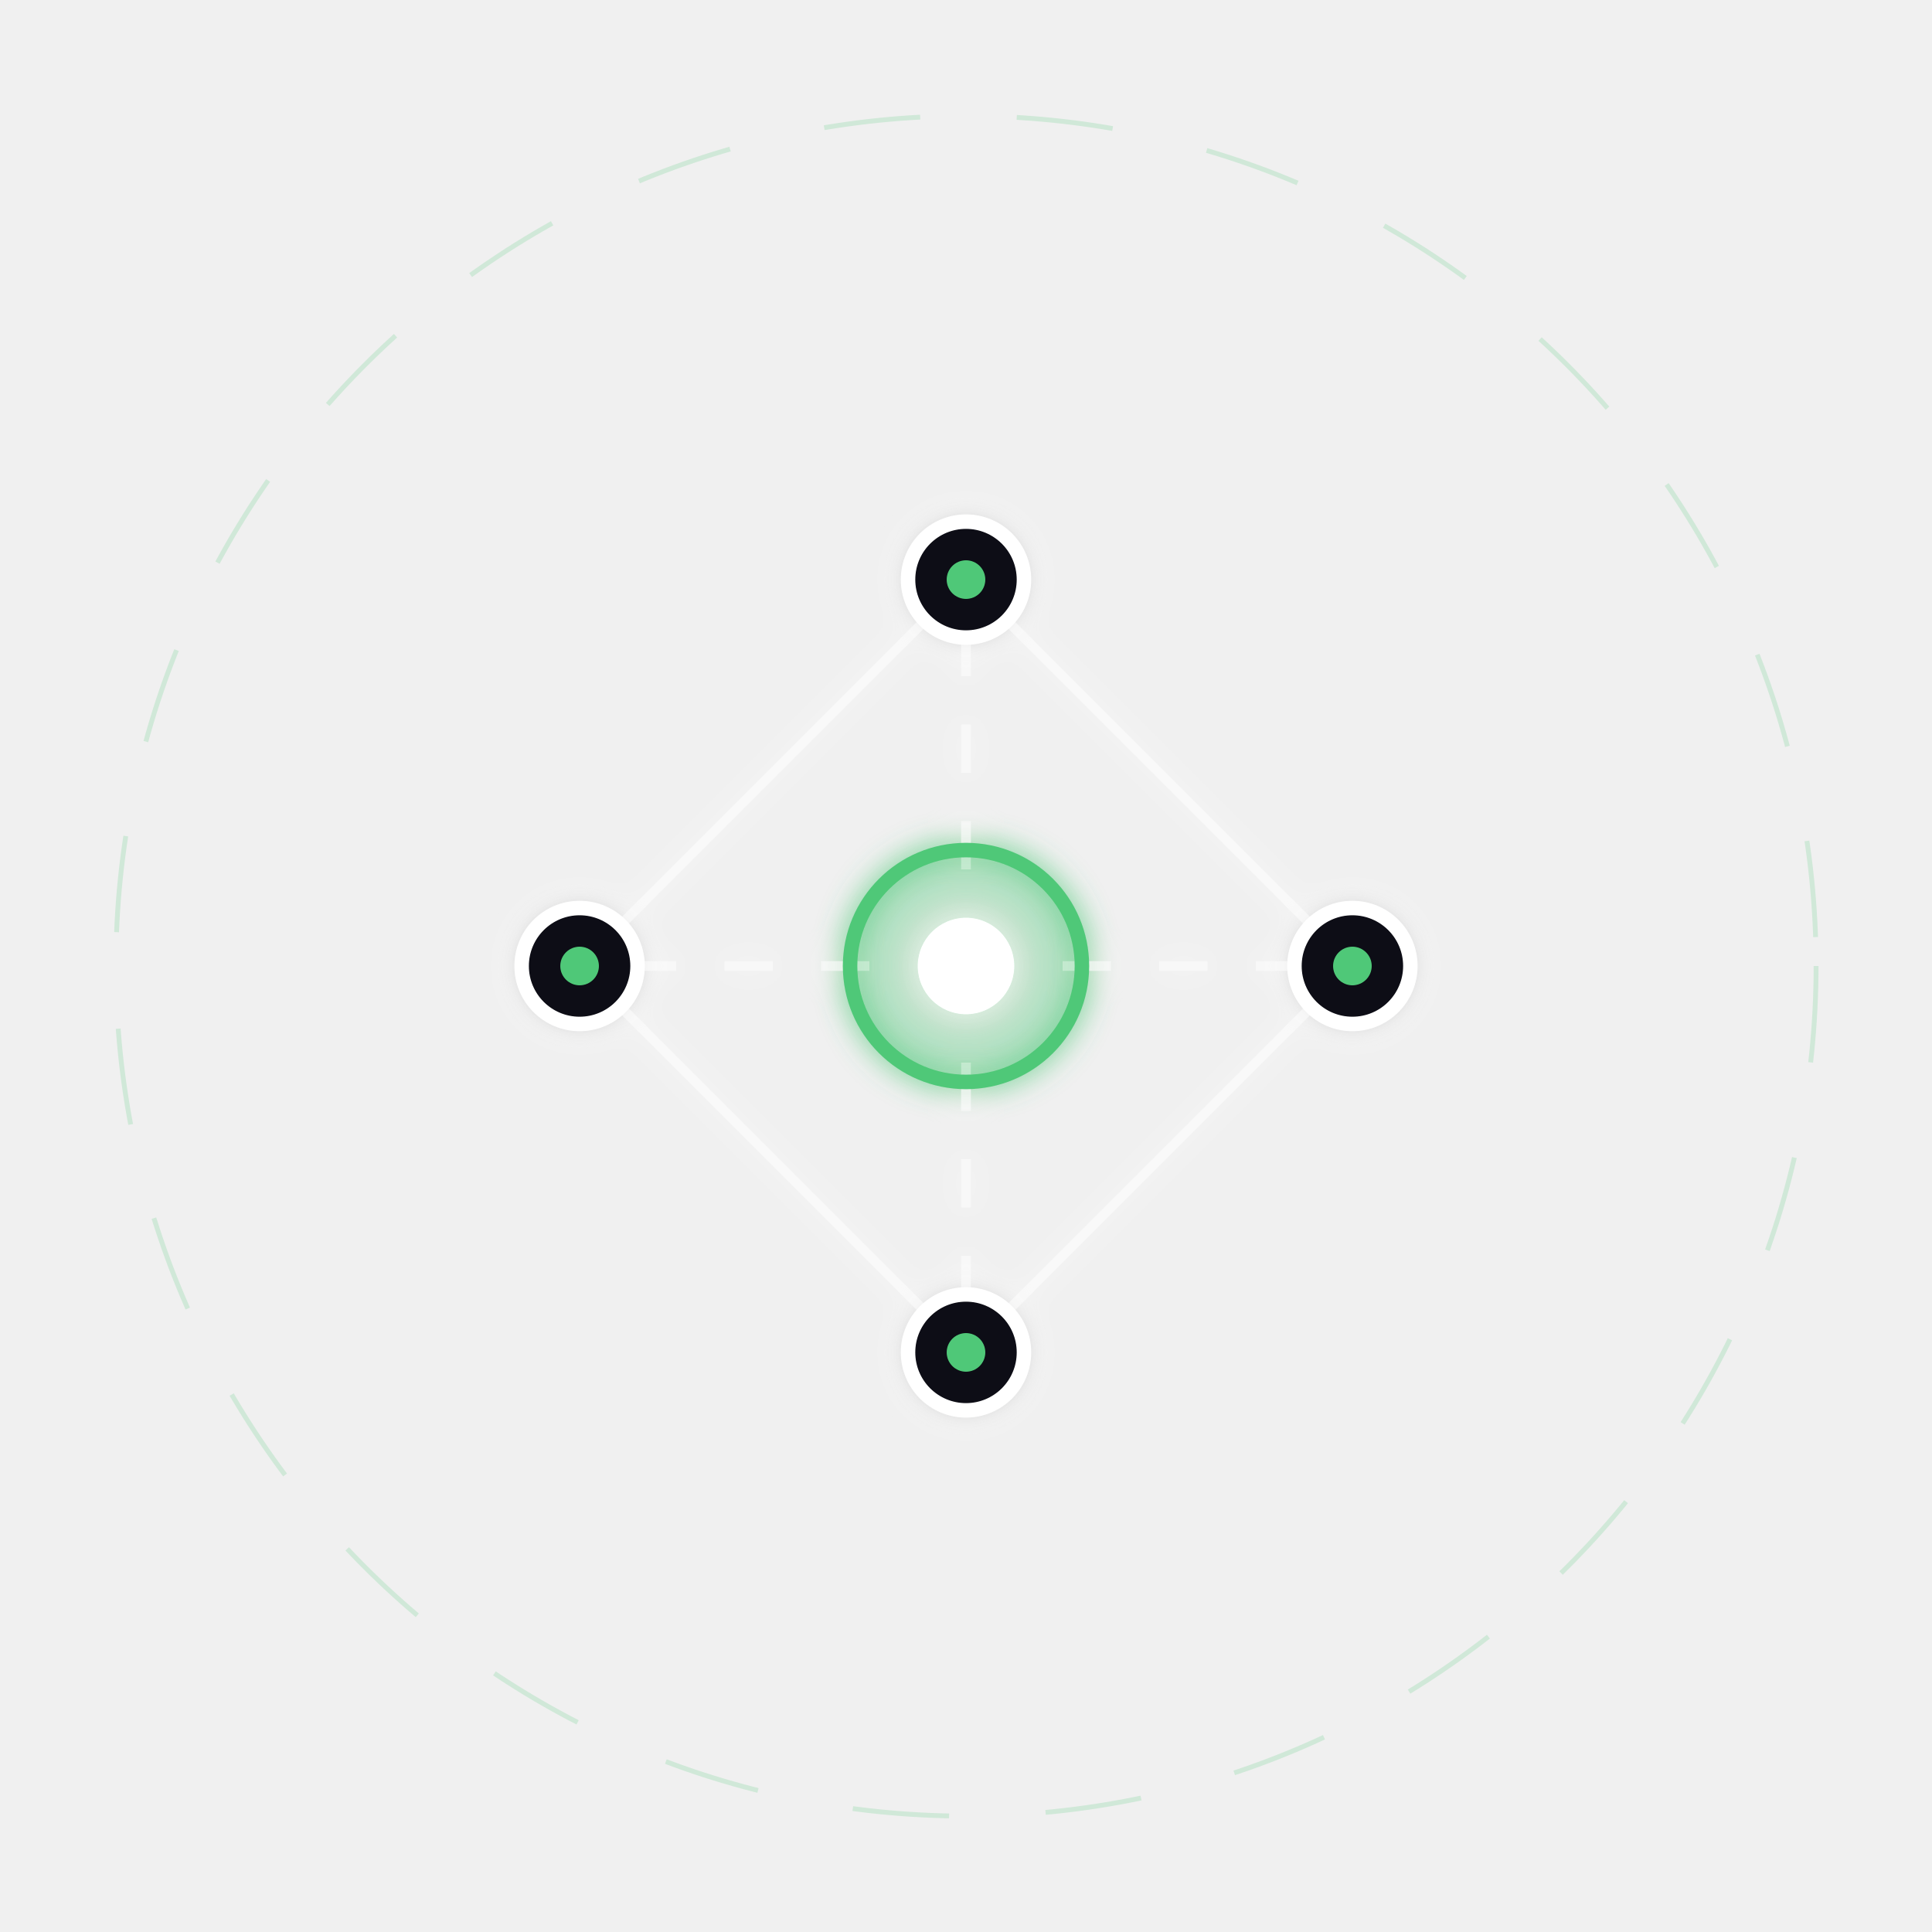
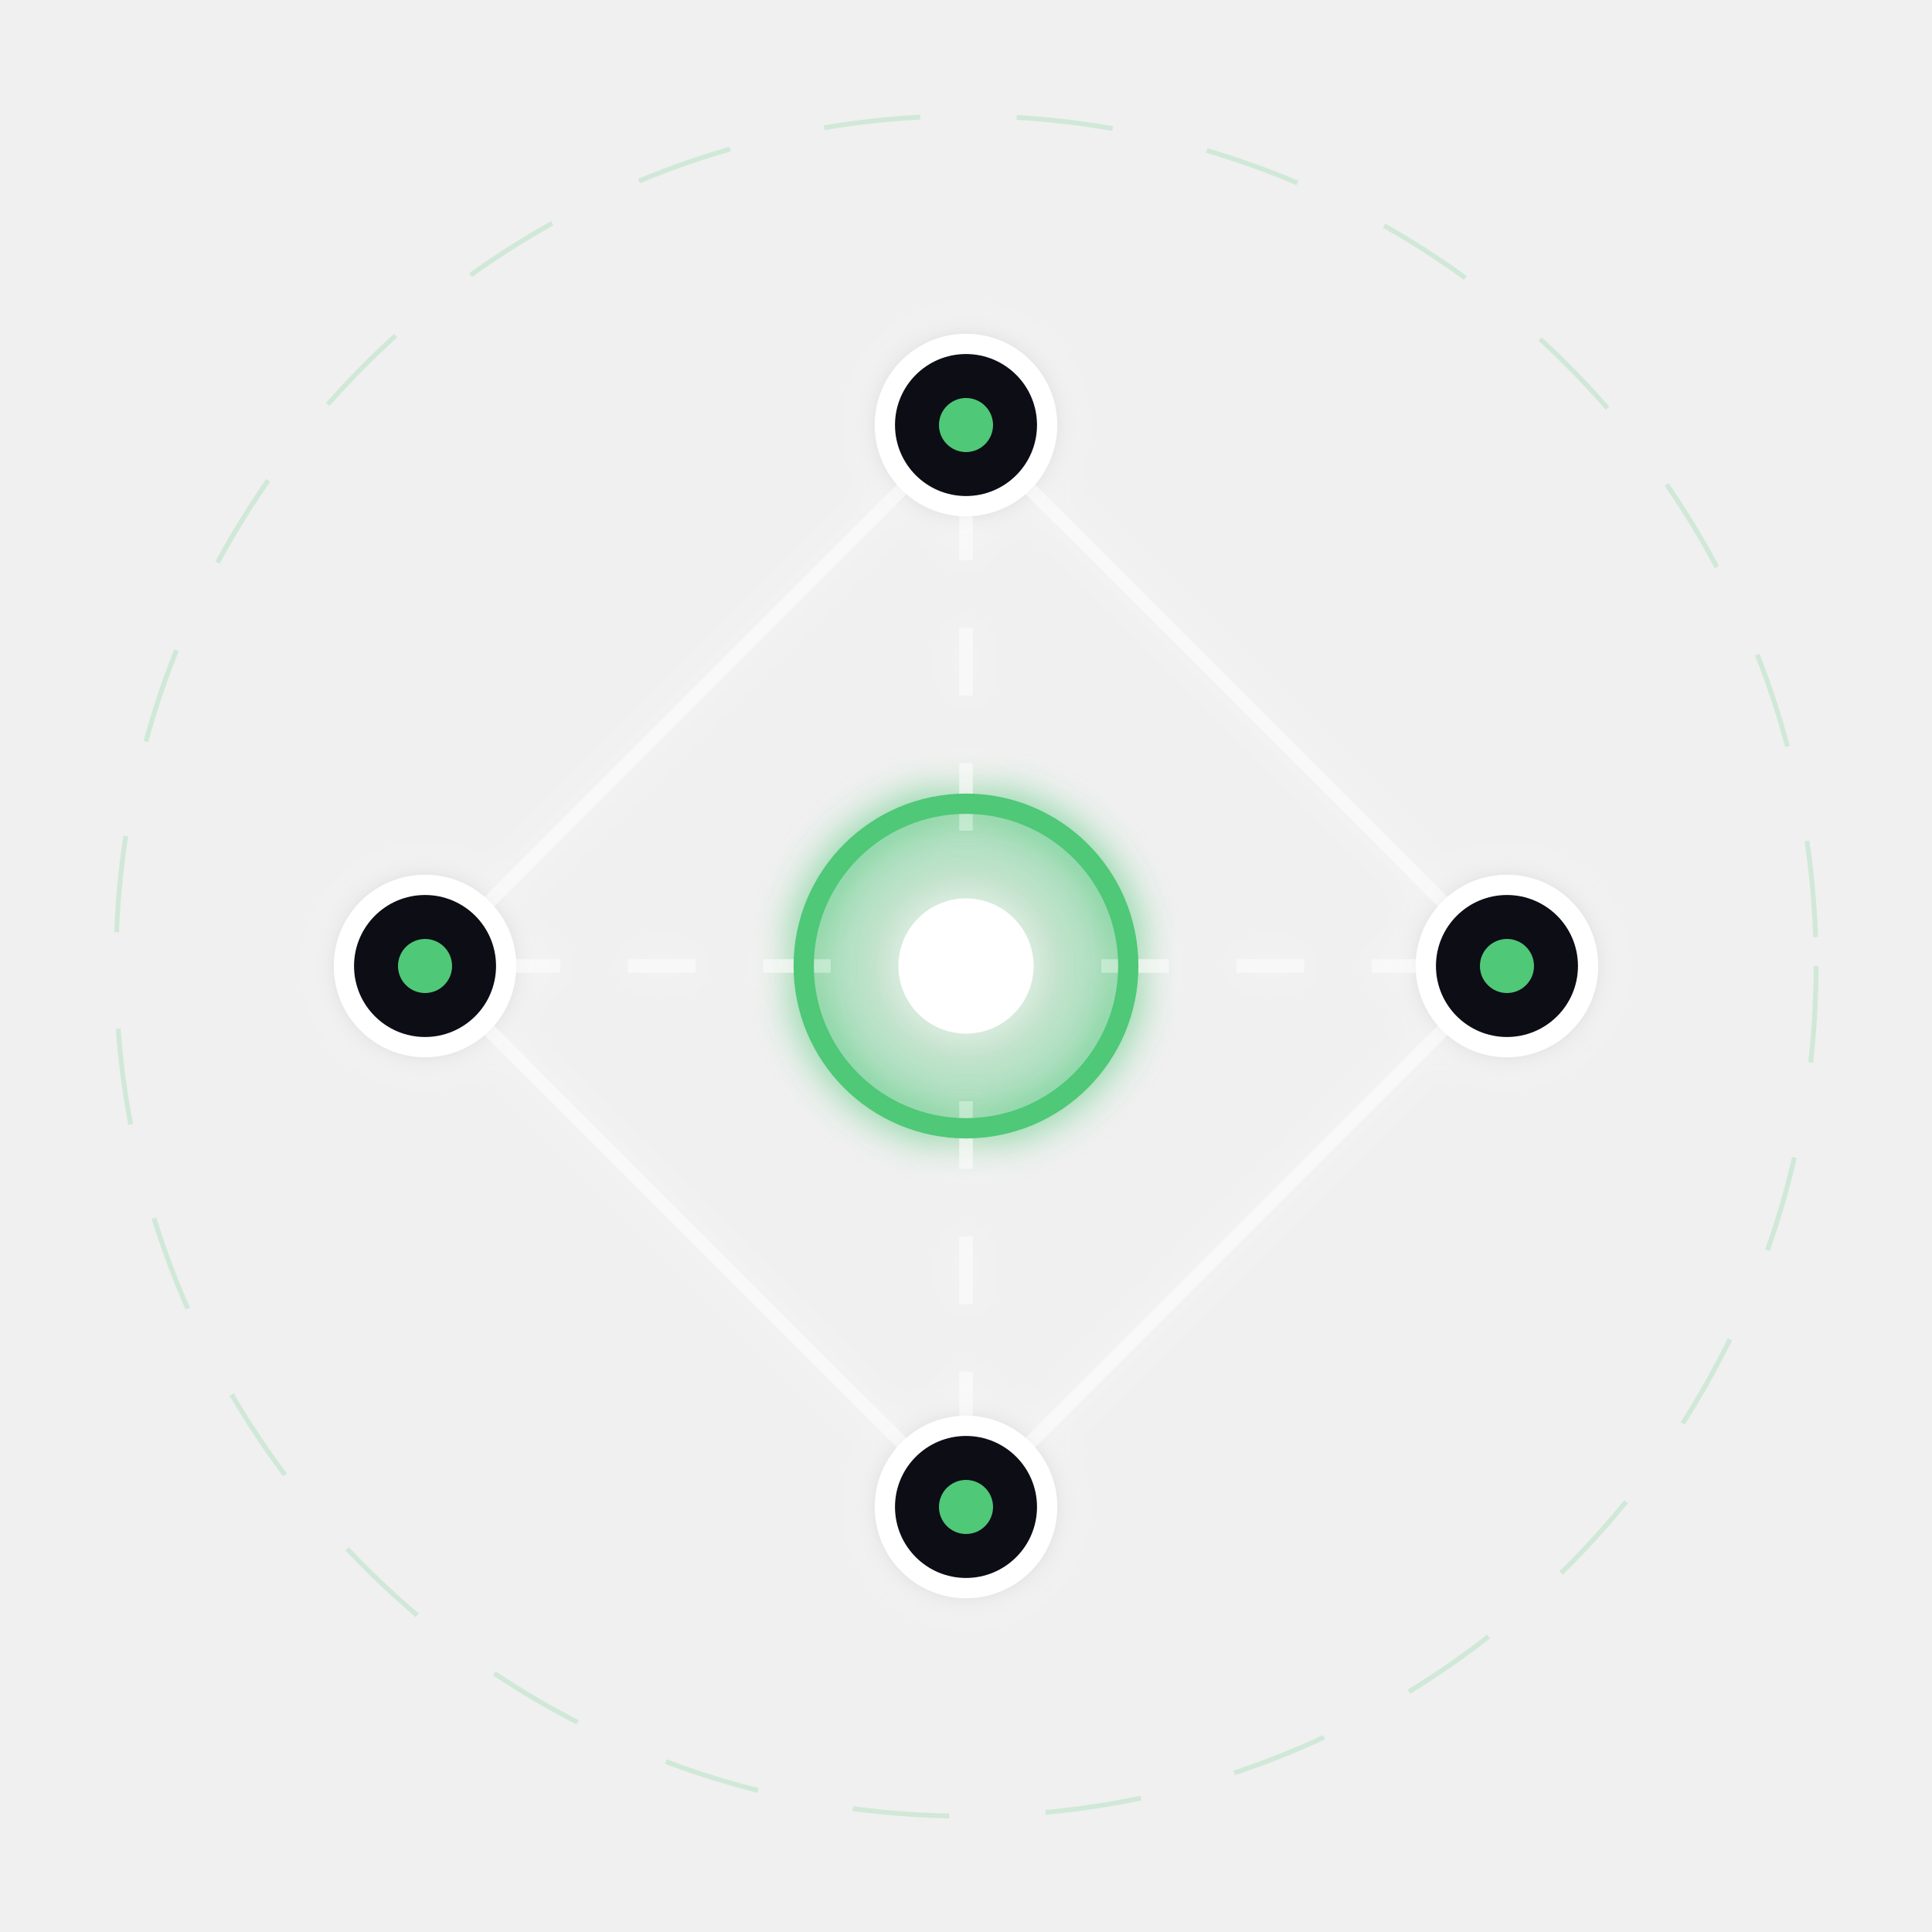
<svg xmlns="http://www.w3.org/2000/svg" width="200" height="200" viewBox="0 0 200 200">
  <defs>
    <filter id="glow-soft">
      <feGaussianBlur stdDeviation="1.5" result="blur" />
      <feComposite in="SourceGraphic" in2="blur" operator="over" />
    </filter>
  </defs>
  <style>
    @keyframes flow-line {
      0% { stroke-dashoffset: 100; }
      100% { stroke-dashoffset: 0; }
    }
    @keyframes pulse-node {
      0%, 100% { r: 5; fill-opacity: 1; }
      50% { r: 7; fill-opacity: 0.6; }
    }
    .connection {
      stroke-dasharray: 5, 5;
      animation: flow-line 20s linear infinite;
    }
    .active-node {
      animation: pulse-node 3s infinite ease-in-out;
      transform-origin: center;
      transform-box: fill-box;
    }
  </style>
  <circle cx="100" cy="100" r="88" fill="none" stroke="#50C878" stroke-width="0.5" stroke-opacity="0.2" stroke-dasharray="10,10" />
-   <g filter="url(#glow-soft)">
-     <g stroke="#ffffff" stroke-width="1" stroke-opacity="0.5">
-       <line x1="100" y1="100" x2="100" y2="60" class="connection" />
-       <line x1="100" y1="100" x2="140" y2="100" class="connection" style="animation-delay: 0.5s" />
-       <line x1="100" y1="100" x2="100" y2="140" class="connection" style="animation-delay: 1s" />
-       <line x1="100" y1="100" x2="60" y2="100" class="connection" style="animation-delay: 1.5s" />
-       <line x1="100" y1="60" x2="140" y2="100" />
-       <line x1="140" y1="100" x2="100" y2="140" />
-       <line x1="100" y1="140" x2="60" y2="100" />
-       <line x1="60" y1="100" x2="100" y2="60" />
+   <g transform="translate(100, 100) scale(1.4) translate(-100, -100)">
+     <g filter="url(#glow-soft)">
+       <g stroke="#ffffff" stroke-width="1" stroke-opacity="0.5">
+         <line x1="100" y1="100" x2="100" y2="60" class="connection" />
+         <line x1="100" y1="100" x2="140" y2="100" class="connection" style="animation-delay: 0.5s" />
+         <line x1="100" y1="100" x2="100" y2="140" class="connection" style="animation-delay: 1s" />
+         <line x1="100" y1="100" x2="60" y2="100" class="connection" style="animation-delay: 1.5s" />
+         <line x1="100" y1="60" x2="140" y2="100" />
+         <line x1="140" y1="100" x2="100" y2="140" />
+         <line x1="100" y1="140" x2="60" y2="100" />
+         <line x1="60" y1="100" x2="100" y2="60" />
+       </g>
+       <circle cx="100" cy="100" r="12" fill="#50C878" fill-opacity="0.2" stroke="#50C878" stroke-width="1.5" />
+       <circle cx="100" cy="100" r="5" fill="#ffffff" class="active-node" />
+       <circle cx="100" cy="60" r="6" fill="#0a0a12" stroke="#ffffff" stroke-width="1.5" />
+       <circle cx="140" cy="100" r="6" fill="#0a0a12" stroke="#ffffff" stroke-width="1.5" />
+       <circle cx="100" cy="140" r="6" fill="#0a0a12" stroke="#ffffff" stroke-width="1.5" />
+       <circle cx="60" cy="100" r="6" fill="#0a0a12" stroke="#ffffff" stroke-width="1.5" />
+       <circle cx="100" cy="60" r="2" fill="#50C878" />
+       <circle cx="140" cy="100" r="2" fill="#50C878" />
+       <circle cx="100" cy="140" r="2" fill="#50C878" />
+       <circle cx="60" cy="100" r="2" fill="#50C878" />
    </g>
-     <circle cx="100" cy="100" r="12" fill="#50C878" fill-opacity="0.2" stroke="#50C878" stroke-width="1.5" />
-     <circle cx="100" cy="100" r="5" fill="#ffffff" class="active-node" />
-     <circle cx="100" cy="60" r="6" fill="#0a0a12" stroke="#ffffff" stroke-width="1.5" />
-     <circle cx="140" cy="100" r="6" fill="#0a0a12" stroke="#ffffff" stroke-width="1.5" />
-     <circle cx="100" cy="140" r="6" fill="#0a0a12" stroke="#ffffff" stroke-width="1.5" />
-     <circle cx="60" cy="100" r="6" fill="#0a0a12" stroke="#ffffff" stroke-width="1.5" />
-     <circle cx="100" cy="60" r="2" fill="#50C878" />
-     <circle cx="140" cy="100" r="2" fill="#50C878" />
-     <circle cx="100" cy="140" r="2" fill="#50C878" />
-     <circle cx="60" cy="100" r="2" fill="#50C878" />
  </g>
</svg>
